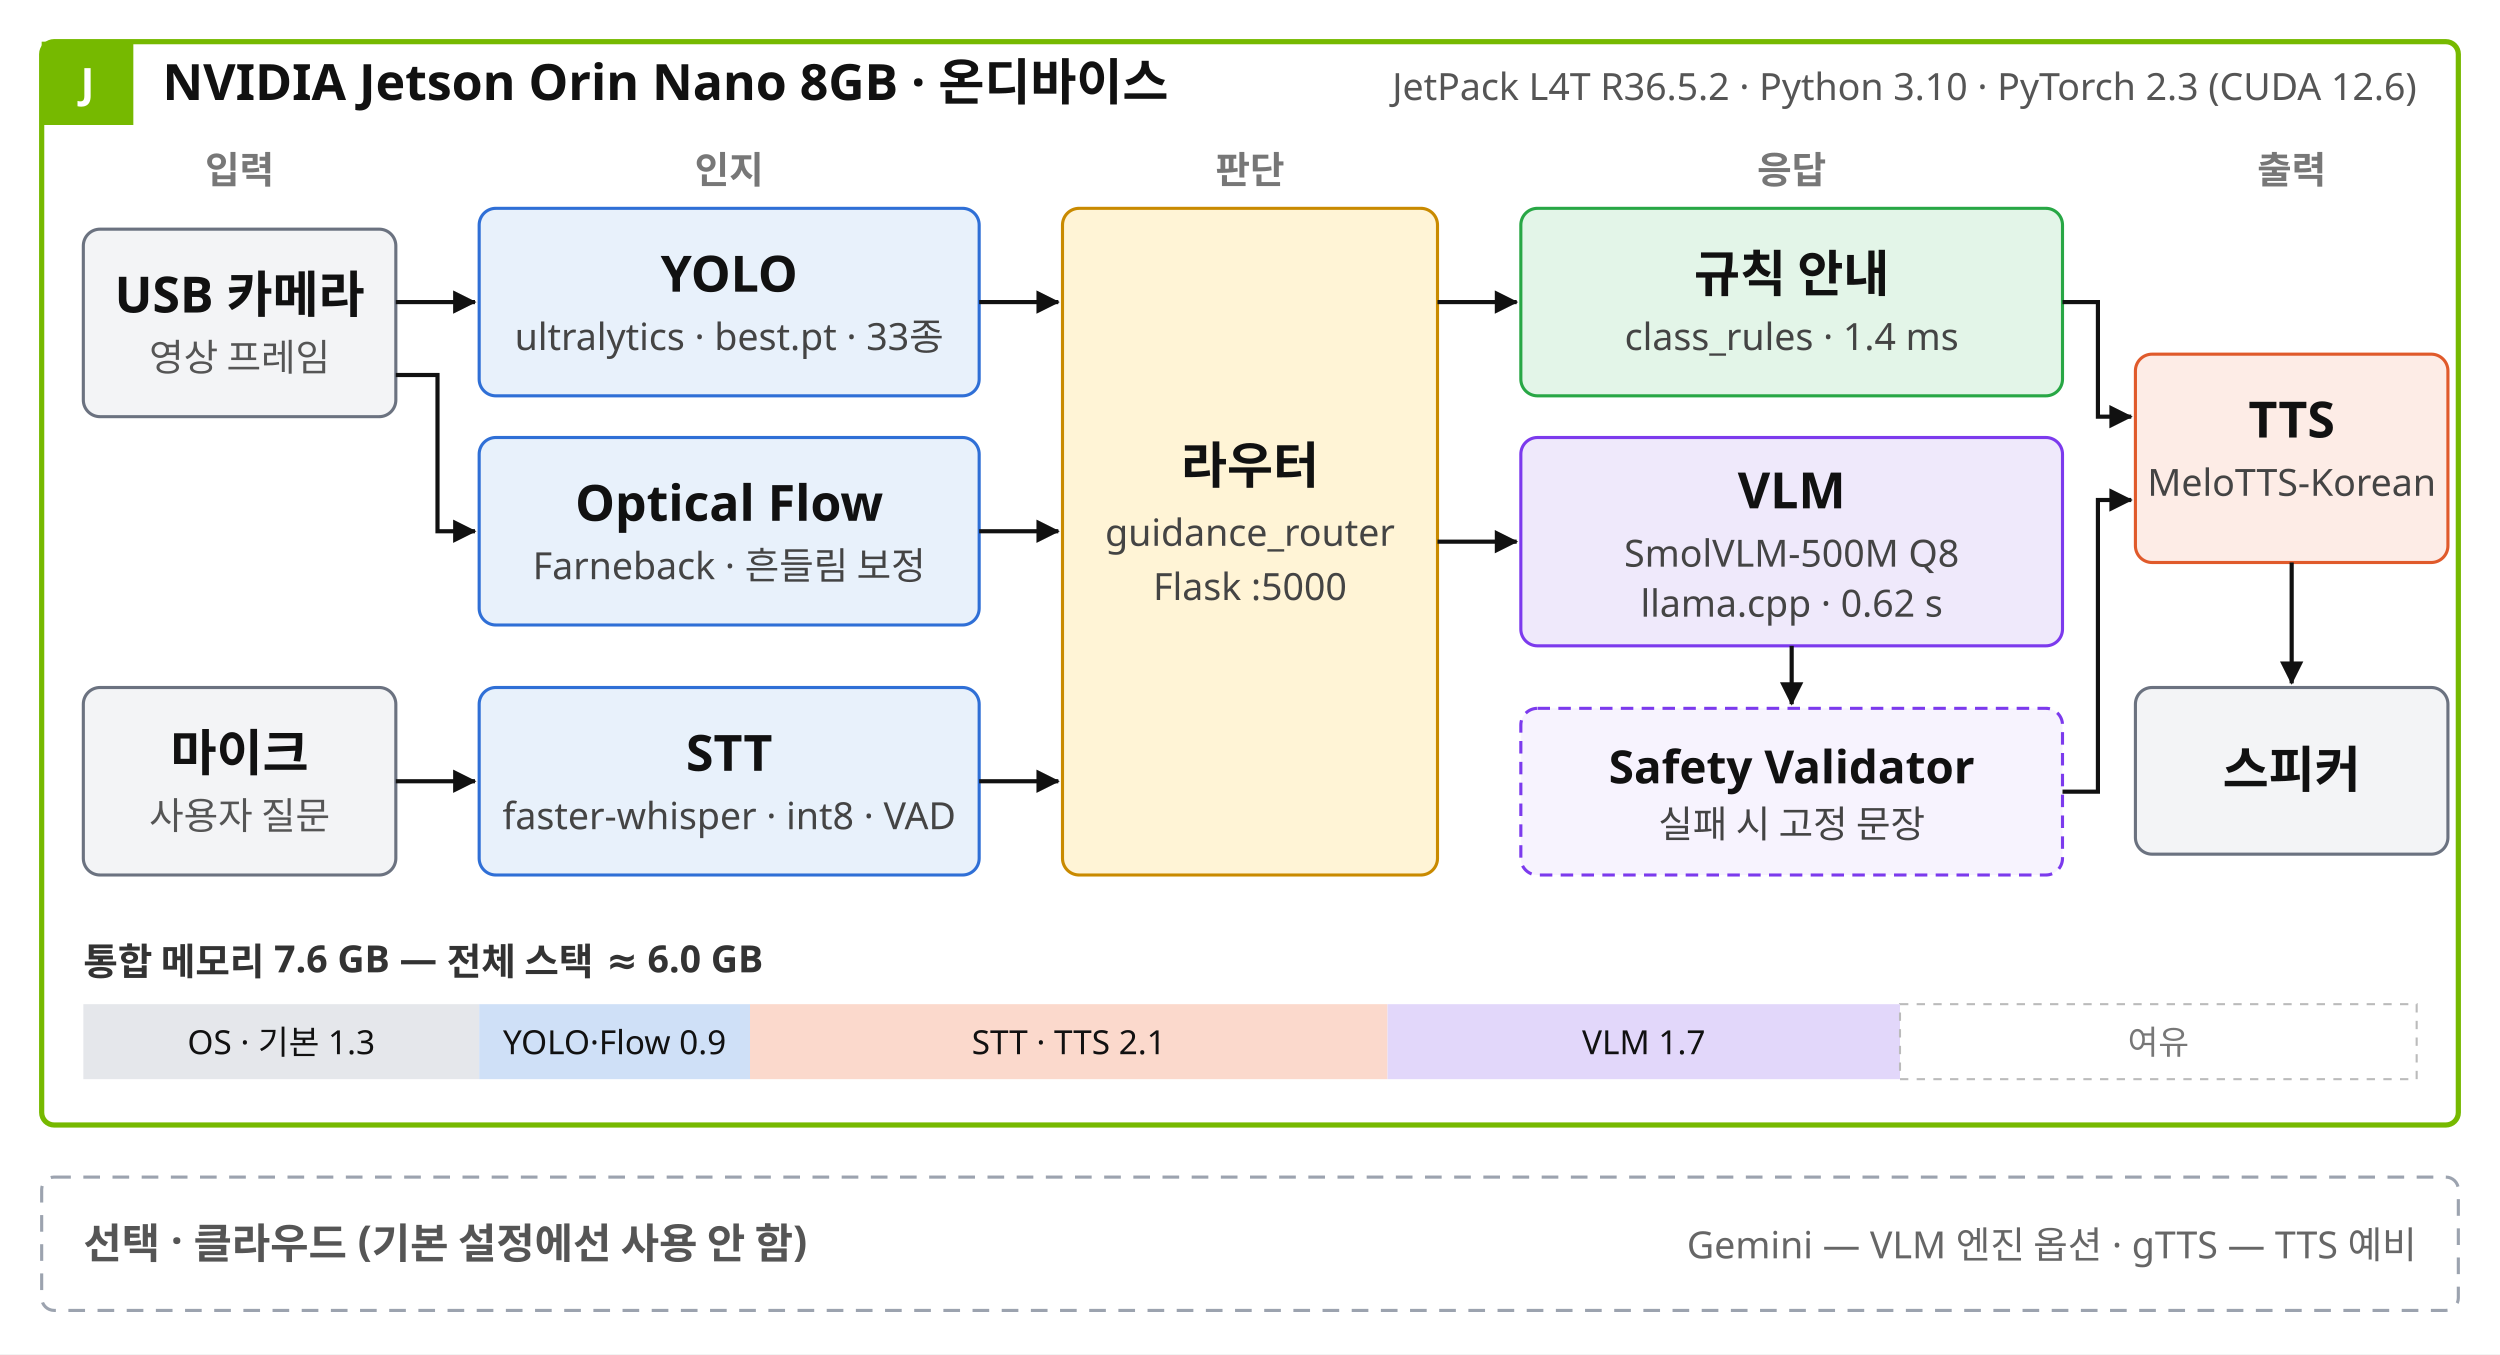
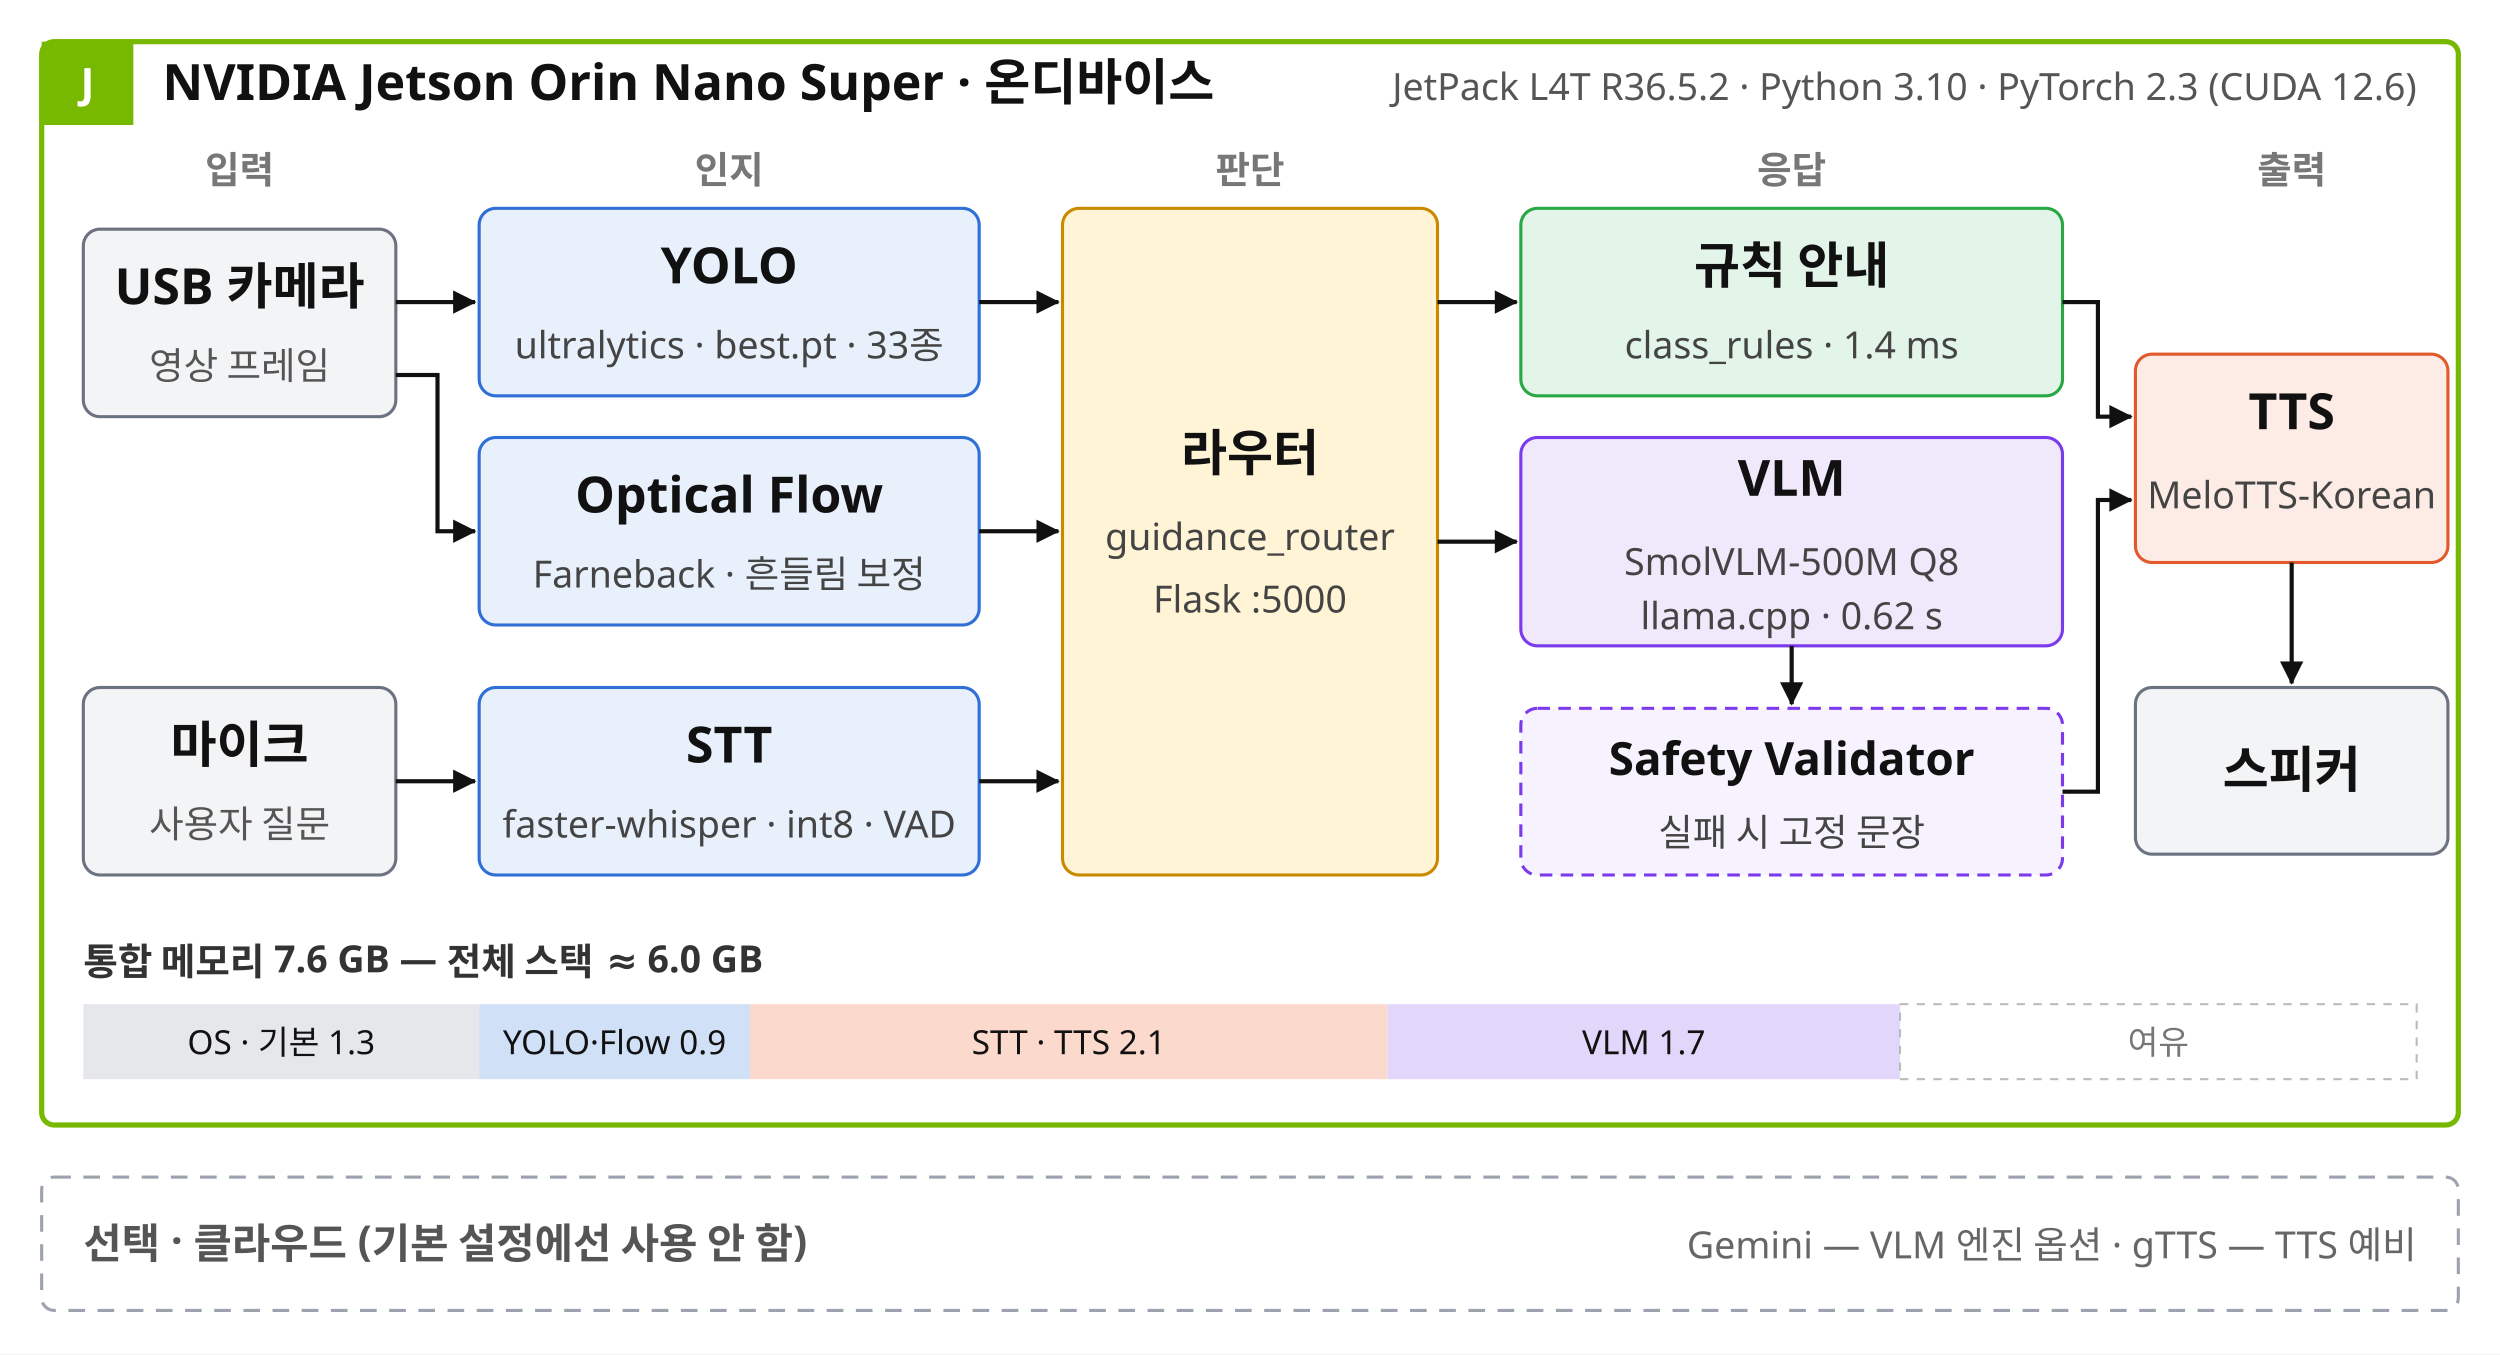
<svg xmlns="http://www.w3.org/2000/svg" viewBox="0 0 1200 650" font-family="Pretendard, 'Apple SD Gothic Neo', 'Malgun Gothic', 'Noto Sans KR', sans-serif">
  <defs>
    <marker id="a" viewBox="0 0 10 10" refX="8.5" refY="5" markerWidth="7" markerHeight="7" orient="auto-start-reverse">
      <path d="M1 1L9 5L1 9z" fill="#111" />
    </marker>
  </defs>
  <rect width="1200" height="650" fill="#ffffff" />
  <rect x="20" y="20" width="1160" height="520" rx="6" fill="none" stroke="#76B900" stroke-width="2.5" />
  <rect x="20" y="20" width="44" height="40" fill="#76B900" />
  <text x="42" y="47" font-size="20" font-weight="800" fill="#fff" text-anchor="middle">J</text>
-   <text x="78" y="48" font-size="24" font-weight="700" fill="#111">NVIDIA Jetson Orin Nano 8GB · 온디바이스</text>
+   <text x="78" y="48" font-size="24" font-weight="700" fill="#111">NVIDIA Jetson Orin Nano Super · 온디바이스</text>
  <text x="1160" y="48" font-size="18" fill="#555" text-anchor="end">JetPack L4T R36.5.2 · Python 3.10 · PyTorch 2.3 (CUDA 12.6)</text>
  <g font-size="18" fill="#777" font-weight="700" text-anchor="middle">
    <text x="115" y="88">입력</text>
    <text x="350" y="88">인지</text>
    <text x="600" y="88">판단</text>
    <text x="860" y="88">응답</text>
    <text x="1100" y="88">출력</text>
  </g>
  <rect x="40" y="110" width="150" height="90" rx="8" fill="#f3f4f6" stroke="#6b7280" stroke-width="1.5" />
-   <text x="115" y="150" font-size="24" font-weight="700" fill="#111" text-anchor="middle">USB 카메라</text>
-   <text x="115" y="178" font-size="18" fill="#555" text-anchor="middle">영상 프레임</text>
+   <text x="115" y="146" font-size="24" font-weight="700" fill="#111" text-anchor="middle">USB 카메라</text>
+   <text x="115" y="182" font-size="18" fill="#555" text-anchor="middle">영상 프레임</text>
  <rect x="40" y="330" width="150" height="90" rx="8" fill="#f3f4f6" stroke="#6b7280" stroke-width="1.5" />
-   <text x="115" y="370" font-size="24" font-weight="700" fill="#111" text-anchor="middle">마이크</text>
-   <text x="115" y="398" font-size="18" fill="#555" text-anchor="middle">사용자 질문</text>
+   <text x="115" y="366" font-size="24" font-weight="700" fill="#111" text-anchor="middle">마이크</text>
+   <text x="115" y="402" font-size="18" fill="#555" text-anchor="middle">사용자 질문</text>
  <g fill="#e8f1fb" stroke="#2f6fd6" stroke-width="1.5">
    <rect x="230" y="100" width="240" height="90" rx="8" />
    <rect x="230" y="210" width="240" height="90" rx="8" />
    <rect x="230" y="330" width="240" height="90" rx="8" />
  </g>
  <g text-anchor="middle">
-     <text x="350" y="140" font-size="24" font-weight="700" fill="#111">YOLO</text>
-     <text x="350" y="168" font-size="18" fill="#444">ultralytics · best.pt · 33종</text>
-     <text x="350" y="250" font-size="24" font-weight="700" fill="#111">Optical Flow</text>
-     <text x="350" y="278" font-size="18" fill="#444">Farneback · 흔들림 보정</text>
-     <text x="350" y="370" font-size="24" font-weight="700" fill="#111">STT</text>
-     <text x="350" y="398" font-size="18" fill="#444">faster-whisper · int8 · VAD</text>
+     <text x="350" y="136" font-size="24" font-weight="700" fill="#111">YOLO</text>
+     <text x="350" y="172" font-size="18" fill="#444">ultralytics · best.pt · 33종</text>
+     <text x="350" y="246" font-size="24" font-weight="700" fill="#111">Optical Flow</text>
+     <text x="350" y="282" font-size="18" fill="#444">Farneback · 흔들림 보정</text>
+     <text x="350" y="366" font-size="24" font-weight="700" fill="#111">STT</text>
+     <text x="350" y="402" font-size="18" fill="#444">faster-whisper · int8 · VAD</text>
  </g>
  <rect x="510" y="100" width="180" height="320" rx="8" fill="#fff4d6" stroke="#c98a00" stroke-width="1.5" />
  <g text-anchor="middle">
-     <text x="600" y="232" font-size="24" font-weight="700" fill="#111">라우터</text>
-     <text x="600" y="262" font-size="18" fill="#444">guidance_router</text>
-     <text x="600" y="288" font-size="18" fill="#444">Flask :5000</text>
+     <text x="600" y="226" font-size="24" font-weight="700" fill="#111">라우터</text>
+     <text x="600" y="264" font-size="18" fill="#444">guidance_router</text>
+     <text x="600" y="294" font-size="18" fill="#444">Flask :5000</text>
  </g>
  <rect x="730" y="100" width="260" height="90" rx="8" fill="#e3f5e8" stroke="#28a745" stroke-width="1.5" />
  <rect x="730" y="210" width="260" height="100" rx="8" fill="#efe9fb" stroke="#7c3aed" stroke-width="1.5" />
  <rect x="730" y="340" width="260" height="80" rx="8" fill="#f7f3fe" stroke="#7c3aed" stroke-width="1.5" stroke-dasharray="6 4" />
  <g text-anchor="middle">
-     <text x="860" y="140" font-size="24" font-weight="700" fill="#111">규칙 안내</text>
-     <text x="860" y="168" font-size="18" fill="#444">class_rules · 1.4 ms</text>
-     <text x="860" y="244" font-size="24" font-weight="700" fill="#111">VLM</text>
-     <text x="860" y="272" font-size="18" fill="#444">SmolVLM-500M Q8</text>
-     <text x="860" y="296" font-size="18" fill="#444">llama.cpp · 0.62 s</text>
-     <text x="860" y="376" font-size="22" font-weight="700" fill="#111">Safety Validator</text>
-     <text x="860" y="402" font-size="18" fill="#444">실패 시 고정 문장</text>
+     <text x="860" y="136" font-size="24" font-weight="700" fill="#111">규칙 안내</text>
+     <text x="860" y="172" font-size="18" fill="#444">class_rules · 1.4 ms</text>
+     <text x="860" y="238" font-size="24" font-weight="700" fill="#111">VLM</text>
+     <text x="860" y="276" font-size="18" fill="#444">SmolVLM-500M Q8</text>
+     <text x="860" y="302" font-size="18" fill="#444">llama.cpp · 0.62 s</text>
+     <text x="860" y="372" font-size="22" font-weight="700" fill="#111">Safety Validator</text>
+     <text x="860" y="406" font-size="18" fill="#444">실패 시 고정 문장</text>
  </g>
  <rect x="1025" y="170" width="150" height="100" rx="8" fill="#fdece6" stroke="#e05a2b" stroke-width="1.5" />
  <rect x="1025" y="330" width="150" height="80" rx="8" fill="#f3f4f6" stroke="#6b7280" stroke-width="1.5" />
  <g text-anchor="middle">
-     <text x="1100" y="210" font-size="24" font-weight="700" fill="#111">TTS</text>
-     <text x="1100" y="238" font-size="18" fill="#444">MeloTTS-Korean</text>
+     <text x="1100" y="206" font-size="24" font-weight="700" fill="#111">TTS</text>
+     <text x="1100" y="244" font-size="18" fill="#444">MeloTTS-Korean</text>
    <text x="1100" y="378" font-size="24" font-weight="700" fill="#111">스피커</text>
  </g>
  <g stroke="#111" stroke-width="2" fill="none" marker-end="url(#a)">
    <path d="M190 145 L228 145" />
    <path d="M190 180 L210 180 L210 255 L228 255" />
    <path d="M190 375 L228 375" />
    <path d="M470 145 L508 145" />
    <path d="M470 255 L508 255" />
    <path d="M470 375 L508 375" />
    <path d="M690 145 L728 145" />
    <path d="M690 260 L728 260" />
    <path d="M860 310 L860 338" />
    <path d="M990 145 L1007 145 L1007 200 L1023 200" />
    <path d="M990 380 L1007 380 L1007 240 L1023 240" />
    <path d="M1100 270 L1100 328" />
  </g>
  <text x="40" y="468" font-size="18" font-weight="700" fill="#333">통합 메모리 7.6 GB — 전체 스택 ≈ 6.0 GB</text>
  <g font-size="16" text-anchor="middle" fill="#111">
    <rect x="40" y="482" width="190" height="36" fill="#e5e7eb" />
    <text x="135" y="506">OS · 기본 1.3</text>
    <rect x="230" y="482" width="130" height="36" fill="#cfe0f7" />
    <text x="295" y="506">YOLO·Flow 0.9</text>
    <rect x="360" y="482" width="306" height="36" fill="#fbd9cc" />
    <text x="513" y="506">STT · TTS 2.1</text>
    <rect x="666" y="482" width="246" height="36" fill="#e2d7fa" />
    <text x="789" y="506">VLM 1.7</text>
    <rect x="912" y="482" width="248" height="36" fill="#fff" stroke="#bbb" stroke-dasharray="4 4" />
    <text x="1036" y="506" fill="#777">여유</text>
  </g>
  <rect x="20" y="565" width="1160" height="64" rx="6" fill="none" stroke="#9ca3af" stroke-width="1.5" stroke-dasharray="8 6" />
  <text x="40" y="604" font-size="20" font-weight="700" fill="#555">선택 · 클라우드 (기본 설정에선 사용 안 함)</text>
  <text x="1160" y="604" font-size="18" fill="#666" text-anchor="end">Gemini — VLM 엔진 옵션 · gTTS — TTS 예비</text>
</svg>
